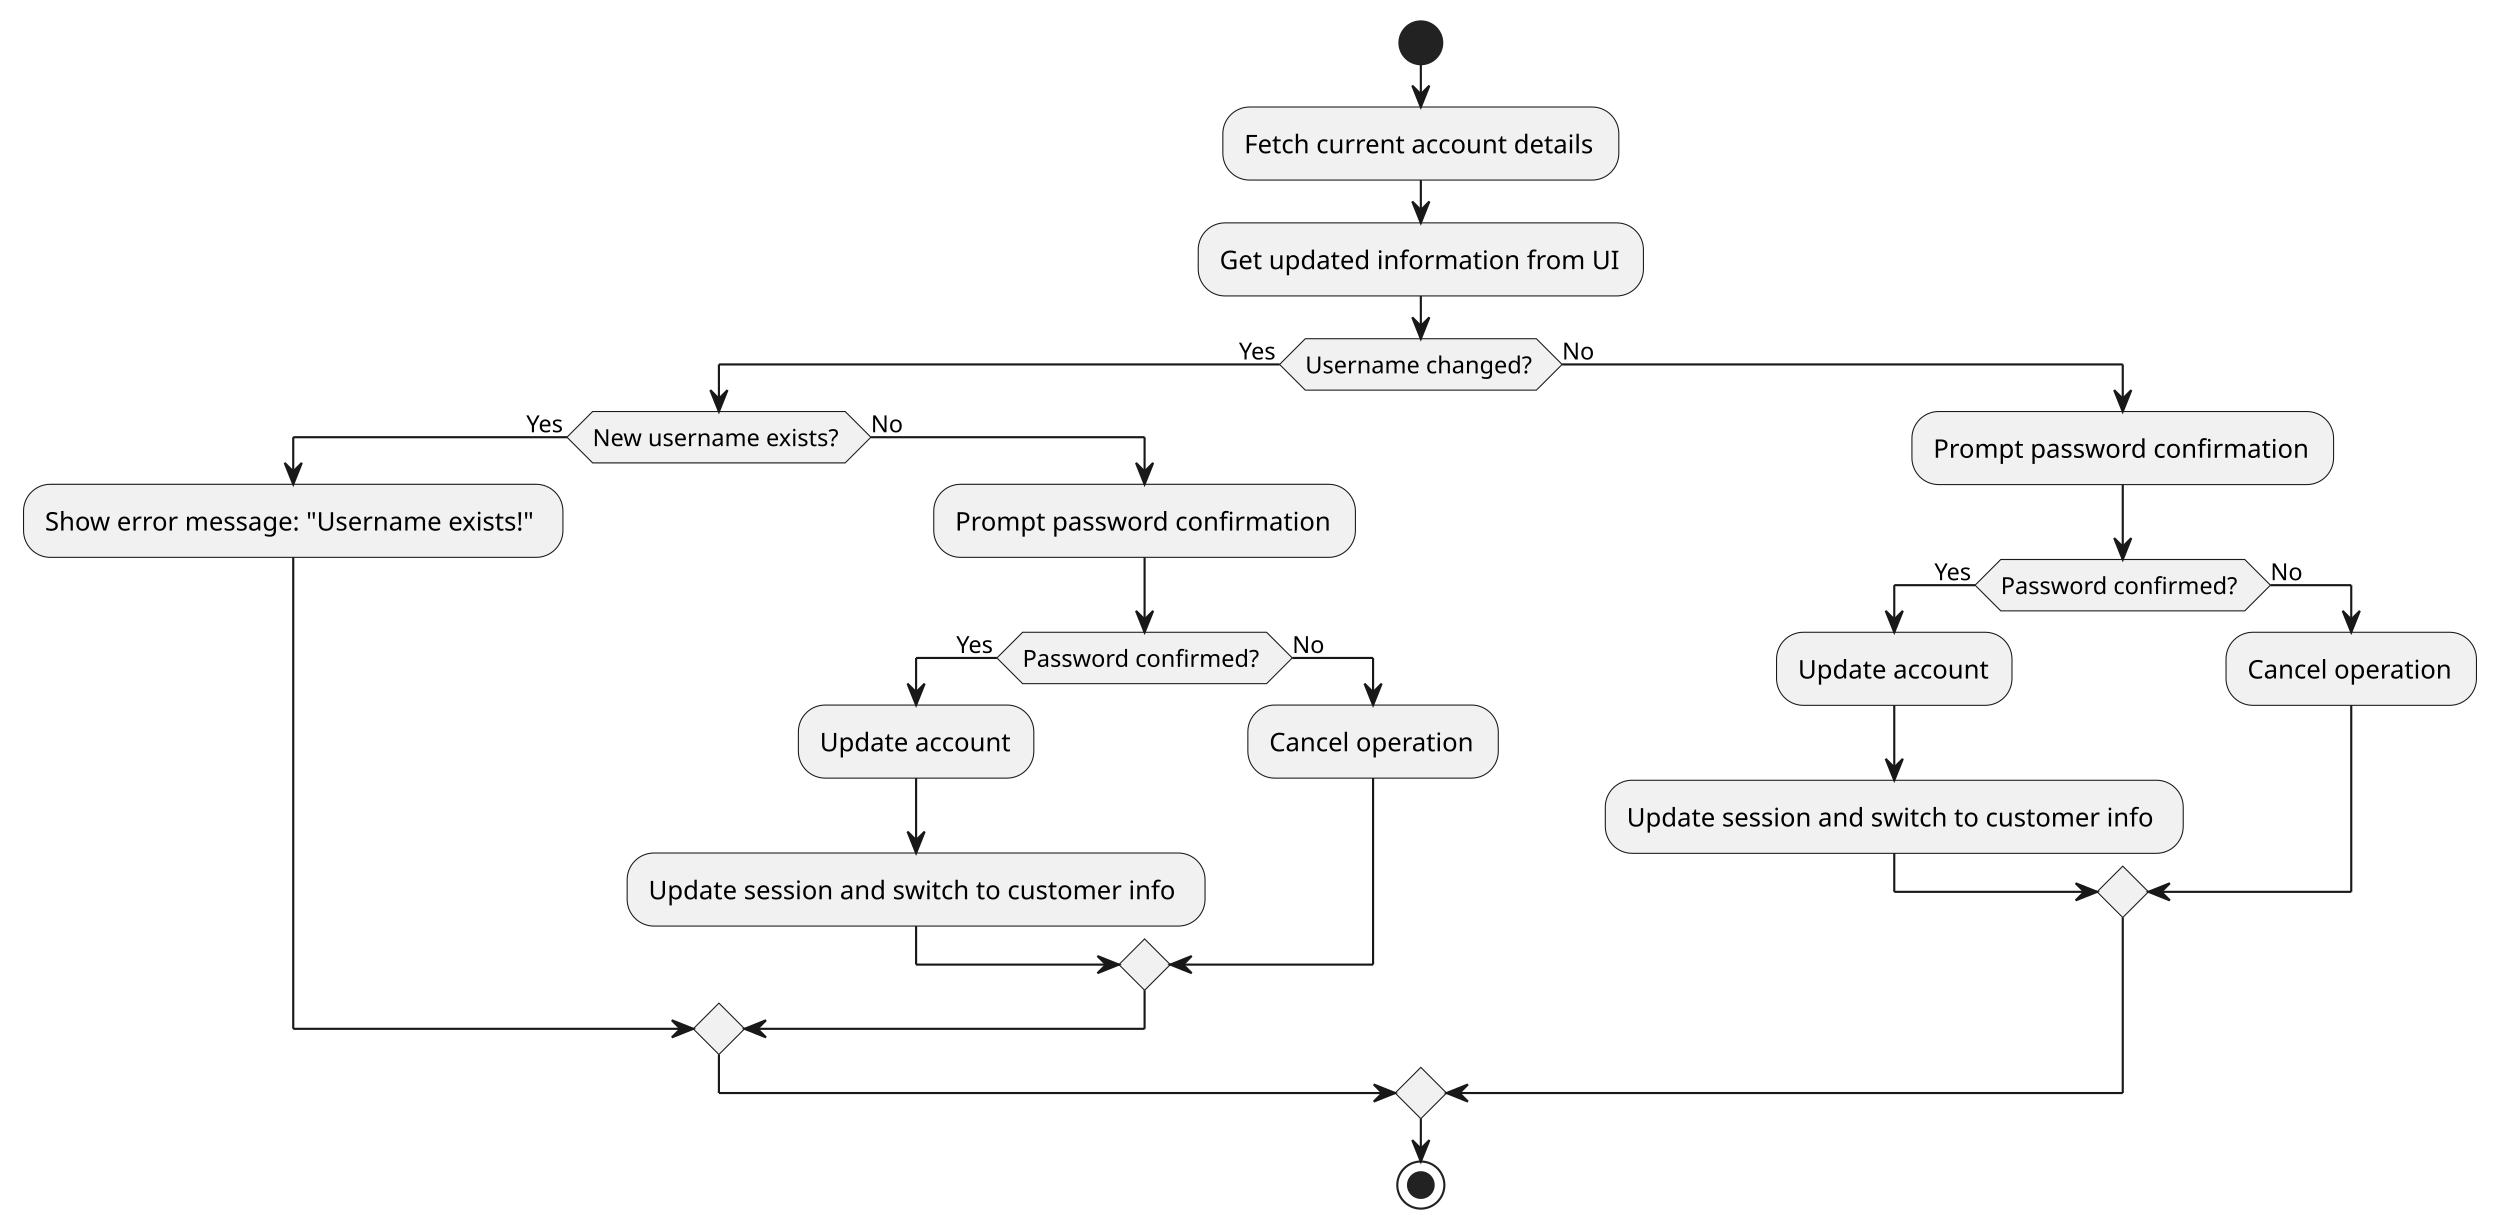
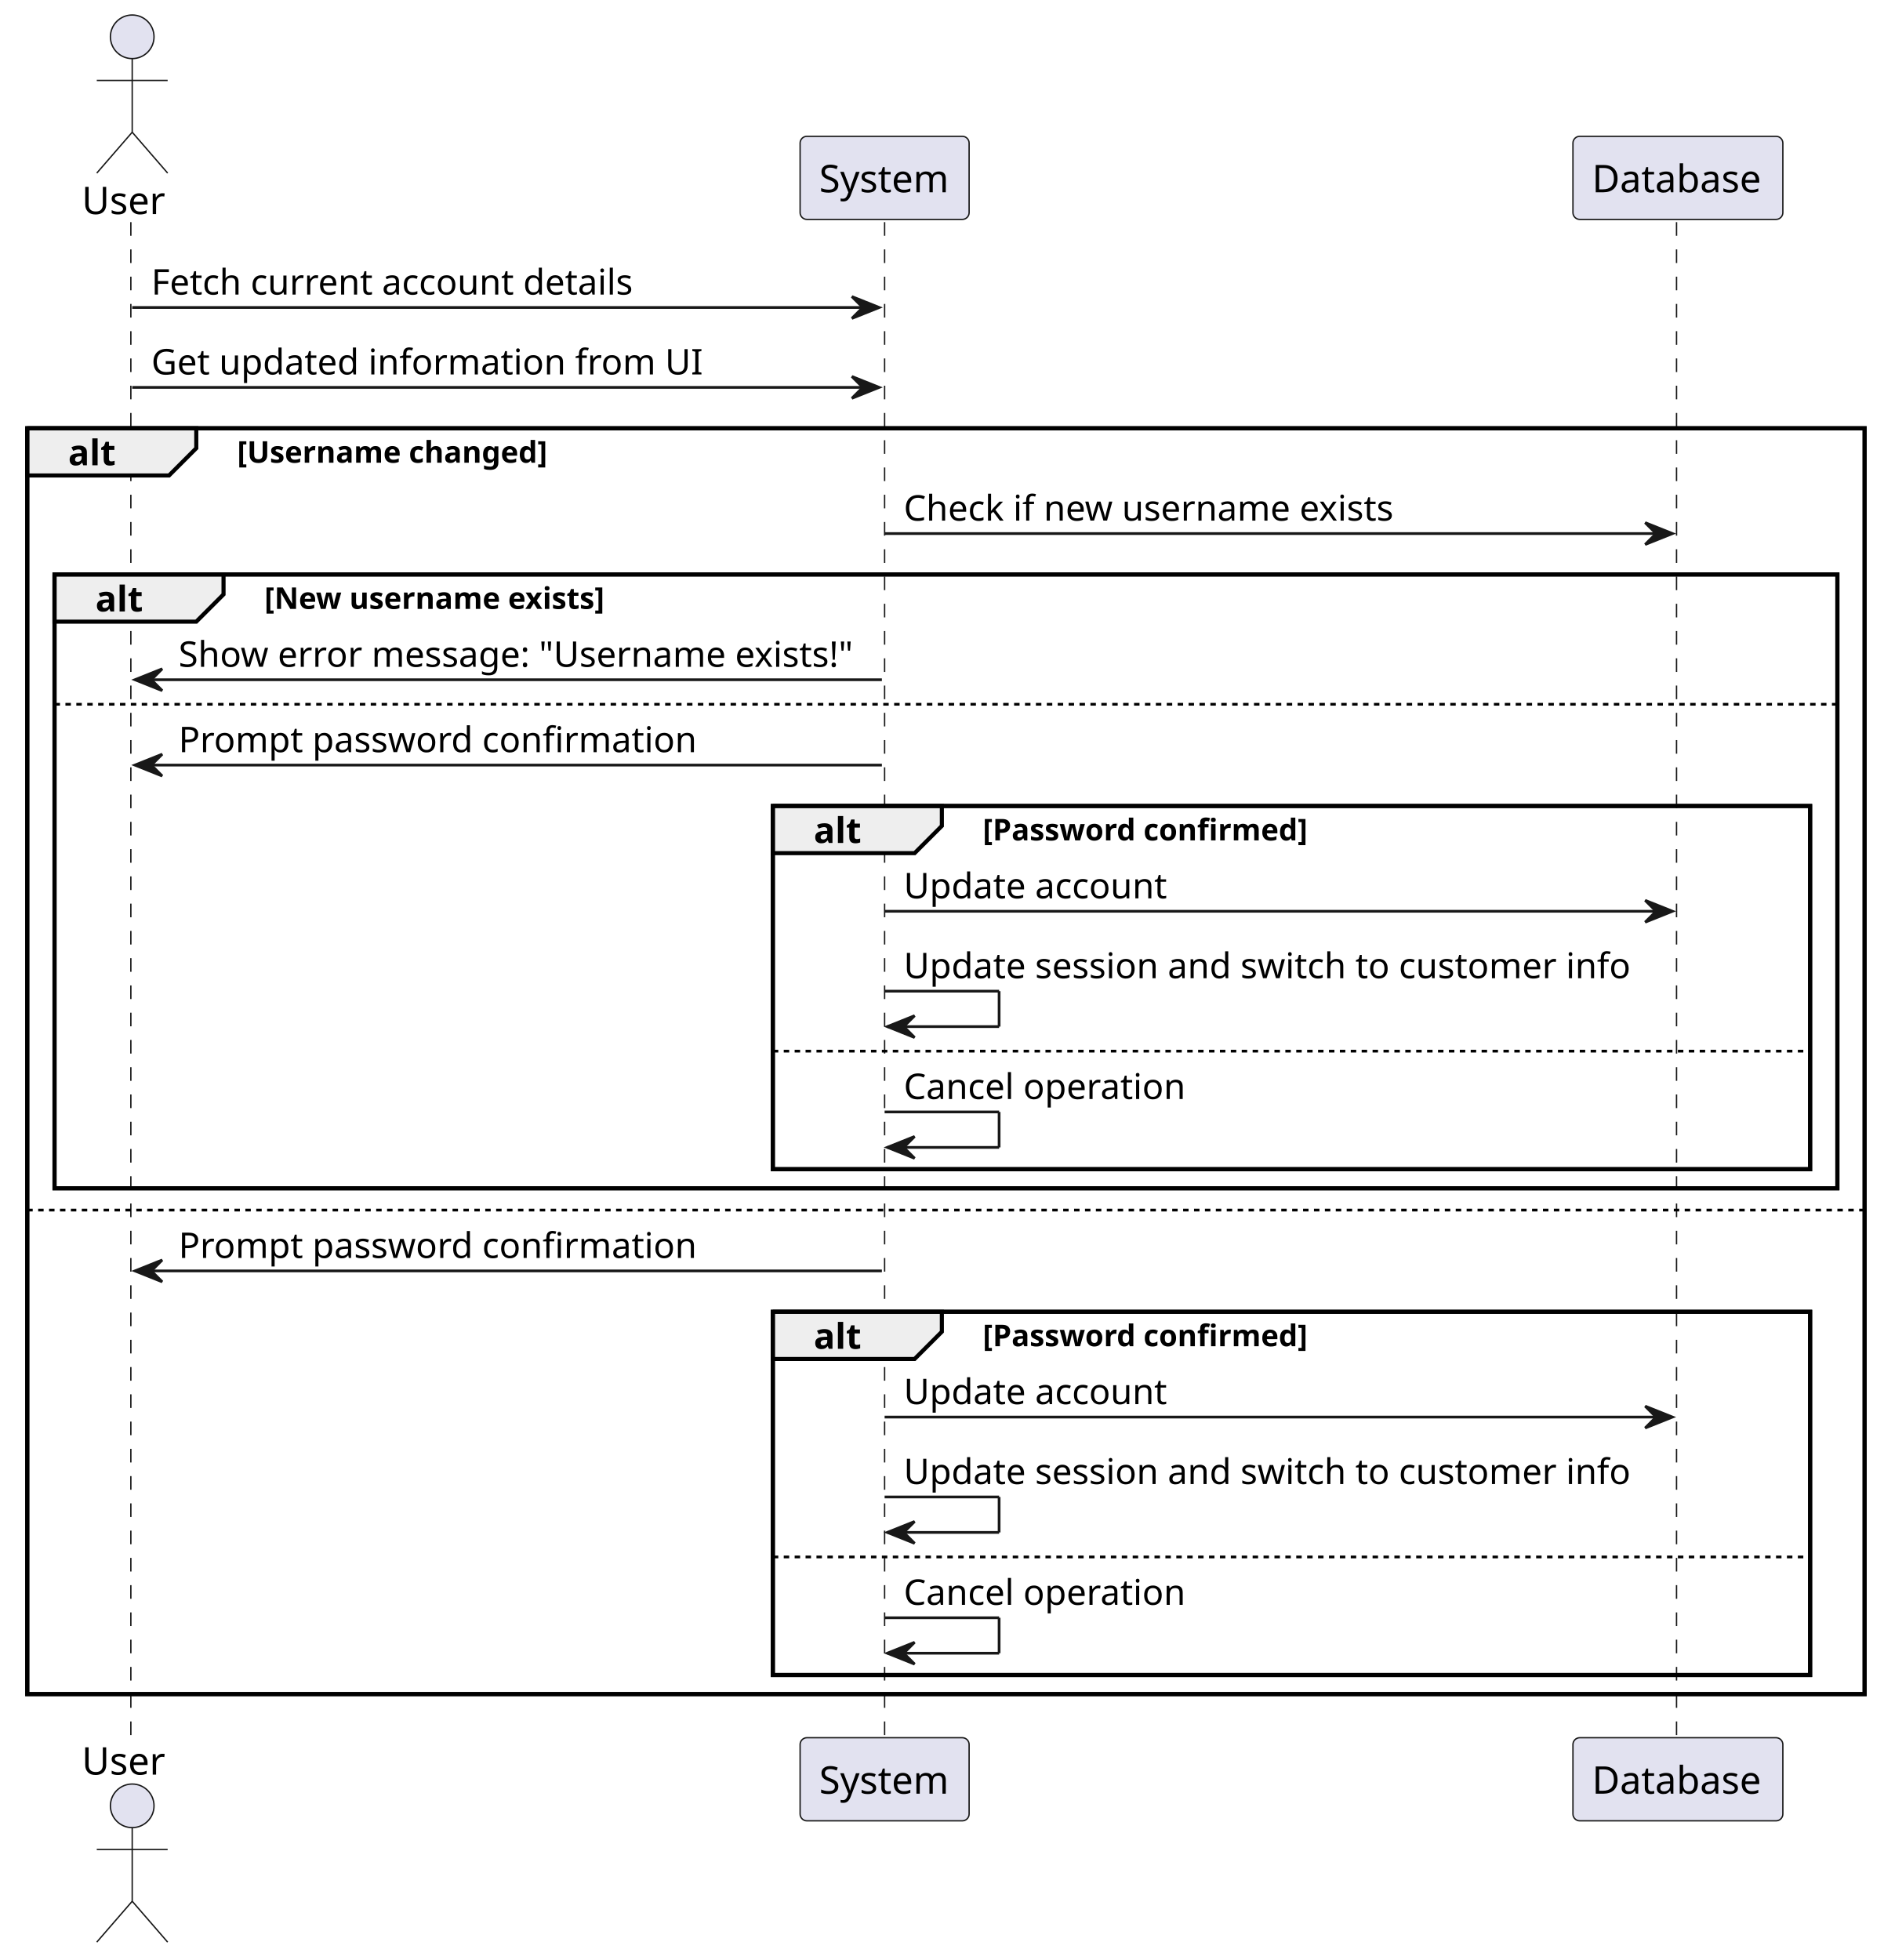
- <svg xmlns="http://www.w3.org/2000/svg" contentStyleType="text/css" height="575px" preserveAspectRatio="none" style="width:1168px;height:575px;background:#FFFFFF;" version="1.1" viewBox="0 0 1168 575" width="1168px" zoomAndPan="magnify">
+ <svg xmlns="http://www.w3.org/2000/svg" contentStyleType="text/css" height="719px" preserveAspectRatio="none" style="width:691px;height:719px;background:#FFFFFF;" version="1.1" viewBox="0 0 691 719" width="691px" zoomAndPan="magnify">
  <defs />
  <g>
-     <ellipse cx="663.812" cy="20" fill="#222222" rx="10" ry="10" style="stroke:#222222;stroke-width:1.0;" />
-     <rect fill="#F1F1F1" height="34.133" rx="12.5" ry="12.5" style="stroke:#181818;stroke-width:0.5;" width="185" x="571.312" y="50" />
-     <text fill="#000000" font-family="sans-serif" font-size="12" lengthAdjust="spacing" textLength="165" x="581.312" y="71.602">Fetch current account details</text>
-     <rect fill="#F1F1F1" height="34.133" rx="12.5" ry="12.5" style="stroke:#181818;stroke-width:0.5;" width="208" x="559.812" y="104.133" />
-     <text fill="#000000" font-family="sans-serif" font-size="12" lengthAdjust="spacing" textLength="188" x="569.812" y="125.734">Get updated information from UI</text>
-     <polygon fill="#F1F1F1" points="609.812,158.266,717.812,158.266,729.812,170.266,717.812,182.266,609.812,182.266,597.812,170.266,609.812,158.266" style="stroke:#181818;stroke-width:0.5;" />
-     <text fill="#000000" font-family="sans-serif" font-size="11" lengthAdjust="spacing" textLength="108" x="609.812" y="174.423">Username changed?</text>
-     <text fill="#000000" font-family="sans-serif" font-size="11" lengthAdjust="spacing" textLength="19" x="578.812" y="167.945">Yes</text>
-     <text fill="#000000" font-family="sans-serif" font-size="11" lengthAdjust="spacing" textLength="15" x="729.812" y="167.945">No</text>
-     <polygon fill="#F1F1F1" points="276.875,192.266,394.875,192.266,406.875,204.266,394.875,216.266,276.875,216.266,264.875,204.266,276.875,192.266" style="stroke:#181818;stroke-width:0.5;" />
-     <text fill="#000000" font-family="sans-serif" font-size="11" lengthAdjust="spacing" textLength="118" x="276.875" y="208.423">New username exists?</text>
-     <text fill="#000000" font-family="sans-serif" font-size="11" lengthAdjust="spacing" textLength="19" x="245.875" y="201.945">Yes</text>
-     <text fill="#000000" font-family="sans-serif" font-size="11" lengthAdjust="spacing" textLength="15" x="406.875" y="201.945">No</text>
-     <rect fill="#F1F1F1" height="34.133" rx="12.5" ry="12.5" style="stroke:#181818;stroke-width:0.5;" width="252" x="11" y="226.266" />
-     <text fill="#000000" font-family="sans-serif" font-size="12" lengthAdjust="spacing" textLength="232" x="21" y="247.867">Show error message: "Username exists!"</text>
-     <rect fill="#F1F1F1" height="34.133" rx="12.5" ry="12.5" style="stroke:#181818;stroke-width:0.5;" width="197" x="436.25" y="226.266" />
-     <text fill="#000000" font-family="sans-serif" font-size="12" lengthAdjust="spacing" textLength="177" x="446.25" y="247.867">Prompt password confirmation</text>
-     <polygon fill="#F1F1F1" points="477.75,295.398,591.75,295.398,603.75,307.398,591.75,319.398,477.75,319.398,465.75,307.398,477.75,295.398" style="stroke:#181818;stroke-width:0.5;" />
-     <text fill="#000000" font-family="sans-serif" font-size="11" lengthAdjust="spacing" textLength="114" x="477.75" y="311.556">Password confirmed?</text>
-     <text fill="#000000" font-family="sans-serif" font-size="11" lengthAdjust="spacing" textLength="19" x="446.75" y="305.078">Yes</text>
-     <text fill="#000000" font-family="sans-serif" font-size="11" lengthAdjust="spacing" textLength="15" x="603.75" y="305.078">No</text>
-     <rect fill="#F1F1F1" height="34.133" rx="12.5" ry="12.5" style="stroke:#181818;stroke-width:0.5;" width="110" x="373" y="329.398" />
-     <text fill="#000000" font-family="sans-serif" font-size="12" lengthAdjust="spacing" textLength="90" x="383" y="351">Update account</text>
-     <rect fill="#F1F1F1" height="34.133" rx="12.5" ry="12.5" style="stroke:#181818;stroke-width:0.5;" width="270" x="293" y="398.531" />
-     <text fill="#000000" font-family="sans-serif" font-size="12" lengthAdjust="spacing" textLength="250" x="303" y="420.133">Update session and switch to customer info</text>
-     <rect fill="#F1F1F1" height="34.133" rx="12.5" ry="12.5" style="stroke:#181818;stroke-width:0.5;" width="117" x="583" y="329.398" />
-     <text fill="#000000" font-family="sans-serif" font-size="12" lengthAdjust="spacing" textLength="97" x="593" y="351">Cancel operation</text>
-     <polygon fill="#F1F1F1" points="534.75,438.664,546.75,450.664,534.75,462.664,522.75,450.664,534.75,438.664" style="stroke:#181818;stroke-width:0.5;" />
-     <polygon fill="#F1F1F1" points="335.875,468.664,347.875,480.664,335.875,492.664,323.875,480.664,335.875,468.664" style="stroke:#181818;stroke-width:0.5;" />
-     <rect fill="#F1F1F1" height="34.133" rx="12.5" ry="12.5" style="stroke:#181818;stroke-width:0.5;" width="197" x="893.25" y="192.266" />
-     <text fill="#000000" font-family="sans-serif" font-size="12" lengthAdjust="spacing" textLength="177" x="903.25" y="213.867">Prompt password confirmation</text>
-     <polygon fill="#F1F1F1" points="934.75,261.398,1048.75,261.398,1060.75,273.398,1048.75,285.398,934.75,285.398,922.75,273.398,934.75,261.398" style="stroke:#181818;stroke-width:0.5;" />
-     <text fill="#000000" font-family="sans-serif" font-size="11" lengthAdjust="spacing" textLength="114" x="934.75" y="277.556">Password confirmed?</text>
-     <text fill="#000000" font-family="sans-serif" font-size="11" lengthAdjust="spacing" textLength="19" x="903.75" y="271.078">Yes</text>
-     <text fill="#000000" font-family="sans-serif" font-size="11" lengthAdjust="spacing" textLength="15" x="1060.75" y="271.078">No</text>
-     <rect fill="#F1F1F1" height="34.133" rx="12.5" ry="12.5" style="stroke:#181818;stroke-width:0.5;" width="110" x="830" y="295.398" />
-     <text fill="#000000" font-family="sans-serif" font-size="12" lengthAdjust="spacing" textLength="90" x="840" y="317">Update account</text>
-     <rect fill="#F1F1F1" height="34.133" rx="12.5" ry="12.5" style="stroke:#181818;stroke-width:0.5;" width="270" x="750" y="364.531" />
-     <text fill="#000000" font-family="sans-serif" font-size="12" lengthAdjust="spacing" textLength="250" x="760" y="386.133">Update session and switch to customer info</text>
-     <rect fill="#F1F1F1" height="34.133" rx="12.5" ry="12.5" style="stroke:#181818;stroke-width:0.5;" width="117" x="1040" y="295.398" />
-     <text fill="#000000" font-family="sans-serif" font-size="12" lengthAdjust="spacing" textLength="97" x="1050" y="317">Cancel operation</text>
-     <polygon fill="#F1F1F1" points="991.75,404.664,1003.75,416.664,991.75,428.664,979.75,416.664,991.75,404.664" style="stroke:#181818;stroke-width:0.5;" />
-     <polygon fill="#F1F1F1" points="663.812,498.664,675.812,510.664,663.812,522.664,651.812,510.664,663.812,498.664" style="stroke:#181818;stroke-width:0.5;" />
-     <ellipse cx="663.812" cy="553.664" fill="none" rx="11" ry="11" style="stroke:#222222;stroke-width:1.0;" />
-     <ellipse cx="663.812" cy="553.664" fill="#222222" rx="6" ry="6" style="stroke:#222222;stroke-width:1.0;" />
-     <line style="stroke:#181818;stroke-width:1.0;" x1="663.812" x2="663.812" y1="30" y2="50" />
-     <polygon fill="#181818" points="659.812,40,663.812,50,667.812,40,663.812,44" style="stroke:#181818;stroke-width:1.0;" />
-     <line style="stroke:#181818;stroke-width:1.0;" x1="663.812" x2="663.812" y1="84.133" y2="104.133" />
-     <polygon fill="#181818" points="659.812,94.133,663.812,104.133,667.812,94.133,663.812,98.133" style="stroke:#181818;stroke-width:1.0;" />
-     <line style="stroke:#181818;stroke-width:1.0;" x1="428" x2="428" y1="363.531" y2="398.531" />
-     <polygon fill="#181818" points="424,388.531,428,398.531,432,388.531,428,392.531" style="stroke:#181818;stroke-width:1.0;" />
-     <line style="stroke:#181818;stroke-width:1.0;" x1="465.75" x2="428" y1="307.398" y2="307.398" />
-     <line style="stroke:#181818;stroke-width:1.0;" x1="428" x2="428" y1="307.398" y2="329.398" />
-     <polygon fill="#181818" points="424,319.398,428,329.398,432,319.398,428,323.398" style="stroke:#181818;stroke-width:1.0;" />
-     <line style="stroke:#181818;stroke-width:1.0;" x1="603.75" x2="641.5" y1="307.398" y2="307.398" />
-     <line style="stroke:#181818;stroke-width:1.0;" x1="641.5" x2="641.5" y1="307.398" y2="329.398" />
-     <polygon fill="#181818" points="637.5,319.398,641.5,329.398,645.5,319.398,641.5,323.398" style="stroke:#181818;stroke-width:1.0;" />
-     <line style="stroke:#181818;stroke-width:1.0;" x1="428" x2="428" y1="432.664" y2="450.664" />
-     <line style="stroke:#181818;stroke-width:1.0;" x1="428" x2="522.75" y1="450.664" y2="450.664" />
-     <polygon fill="#181818" points="512.75,446.664,522.75,450.664,512.75,454.664,516.75,450.664" style="stroke:#181818;stroke-width:1.0;" />
-     <line style="stroke:#181818;stroke-width:1.0;" x1="641.5" x2="641.5" y1="363.531" y2="450.664" />
-     <line style="stroke:#181818;stroke-width:1.0;" x1="641.5" x2="546.75" y1="450.664" y2="450.664" />
-     <polygon fill="#181818" points="556.75,446.664,546.75,450.664,556.75,454.664,552.75,450.664" style="stroke:#181818;stroke-width:1.0;" />
-     <line style="stroke:#181818;stroke-width:1.0;" x1="534.75" x2="534.75" y1="260.398" y2="295.398" />
-     <polygon fill="#181818" points="530.75,285.398,534.75,295.398,538.75,285.398,534.75,289.398" style="stroke:#181818;stroke-width:1.0;" />
-     <line style="stroke:#181818;stroke-width:1.0;" x1="264.875" x2="137" y1="204.266" y2="204.266" />
-     <line style="stroke:#181818;stroke-width:1.0;" x1="137" x2="137" y1="204.266" y2="226.266" />
-     <polygon fill="#181818" points="133,216.266,137,226.266,141,216.266,137,220.266" style="stroke:#181818;stroke-width:1.0;" />
-     <line style="stroke:#181818;stroke-width:1.0;" x1="406.875" x2="534.75" y1="204.266" y2="204.266" />
-     <line style="stroke:#181818;stroke-width:1.0;" x1="534.75" x2="534.75" y1="204.266" y2="226.266" />
-     <polygon fill="#181818" points="530.75,216.266,534.75,226.266,538.75,216.266,534.75,220.266" style="stroke:#181818;stroke-width:1.0;" />
-     <line style="stroke:#181818;stroke-width:1.0;" x1="137" x2="137" y1="260.398" y2="480.664" />
-     <line style="stroke:#181818;stroke-width:1.0;" x1="137" x2="323.875" y1="480.664" y2="480.664" />
-     <polygon fill="#181818" points="313.875,476.664,323.875,480.664,313.875,484.664,317.875,480.664" style="stroke:#181818;stroke-width:1.0;" />
-     <line style="stroke:#181818;stroke-width:1.0;" x1="534.75" x2="534.75" y1="462.664" y2="480.664" />
-     <line style="stroke:#181818;stroke-width:1.0;" x1="534.75" x2="347.875" y1="480.664" y2="480.664" />
-     <polygon fill="#181818" points="357.875,476.664,347.875,480.664,357.875,484.664,353.875,480.664" style="stroke:#181818;stroke-width:1.0;" />
-     <line style="stroke:#181818;stroke-width:1.0;" x1="885" x2="885" y1="329.531" y2="364.531" />
-     <polygon fill="#181818" points="881,354.531,885,364.531,889,354.531,885,358.531" style="stroke:#181818;stroke-width:1.0;" />
-     <line style="stroke:#181818;stroke-width:1.0;" x1="922.75" x2="885" y1="273.398" y2="273.398" />
-     <line style="stroke:#181818;stroke-width:1.0;" x1="885" x2="885" y1="273.398" y2="295.398" />
-     <polygon fill="#181818" points="881,285.398,885,295.398,889,285.398,885,289.398" style="stroke:#181818;stroke-width:1.0;" />
-     <line style="stroke:#181818;stroke-width:1.0;" x1="1060.75" x2="1098.5" y1="273.398" y2="273.398" />
-     <line style="stroke:#181818;stroke-width:1.0;" x1="1098.5" x2="1098.5" y1="273.398" y2="295.398" />
-     <polygon fill="#181818" points="1094.5,285.398,1098.5,295.398,1102.5,285.398,1098.5,289.398" style="stroke:#181818;stroke-width:1.0;" />
-     <line style="stroke:#181818;stroke-width:1.0;" x1="885" x2="885" y1="398.664" y2="416.664" />
-     <line style="stroke:#181818;stroke-width:1.0;" x1="885" x2="979.75" y1="416.664" y2="416.664" />
-     <polygon fill="#181818" points="969.75,412.664,979.75,416.664,969.75,420.664,973.75,416.664" style="stroke:#181818;stroke-width:1.0;" />
-     <line style="stroke:#181818;stroke-width:1.0;" x1="1098.5" x2="1098.5" y1="329.531" y2="416.664" />
-     <line style="stroke:#181818;stroke-width:1.0;" x1="1098.5" x2="1003.75" y1="416.664" y2="416.664" />
-     <polygon fill="#181818" points="1013.75,412.664,1003.75,416.664,1013.75,420.664,1009.75,416.664" style="stroke:#181818;stroke-width:1.0;" />
-     <line style="stroke:#181818;stroke-width:1.0;" x1="991.75" x2="991.75" y1="226.398" y2="261.398" />
-     <polygon fill="#181818" points="987.75,251.398,991.75,261.398,995.75,251.398,991.75,255.398" style="stroke:#181818;stroke-width:1.0;" />
-     <line style="stroke:#181818;stroke-width:1.0;" x1="597.812" x2="335.875" y1="170.266" y2="170.266" />
-     <line style="stroke:#181818;stroke-width:1.0;" x1="335.875" x2="335.875" y1="170.266" y2="192.266" />
-     <polygon fill="#181818" points="331.875,182.266,335.875,192.266,339.875,182.266,335.875,186.266" style="stroke:#181818;stroke-width:1.0;" />
-     <line style="stroke:#181818;stroke-width:1.0;" x1="729.812" x2="991.75" y1="170.266" y2="170.266" />
-     <line style="stroke:#181818;stroke-width:1.0;" x1="991.75" x2="991.75" y1="170.266" y2="192.266" />
-     <polygon fill="#181818" points="987.75,182.266,991.75,192.266,995.75,182.266,991.75,186.266" style="stroke:#181818;stroke-width:1.0;" />
-     <line style="stroke:#181818;stroke-width:1.0;" x1="335.875" x2="335.875" y1="492.664" y2="510.664" />
-     <line style="stroke:#181818;stroke-width:1.0;" x1="335.875" x2="651.812" y1="510.664" y2="510.664" />
-     <polygon fill="#181818" points="641.812,506.664,651.812,510.664,641.812,514.664,645.812,510.664" style="stroke:#181818;stroke-width:1.0;" />
-     <line style="stroke:#181818;stroke-width:1.0;" x1="991.75" x2="991.75" y1="428.664" y2="510.664" />
-     <line style="stroke:#181818;stroke-width:1.0;" x1="991.75" x2="675.812" y1="510.664" y2="510.664" />
-     <polygon fill="#181818" points="685.812,506.664,675.812,510.664,685.812,514.664,681.812,510.664" style="stroke:#181818;stroke-width:1.0;" />
-     <line style="stroke:#181818;stroke-width:1.0;" x1="663.812" x2="663.812" y1="138.266" y2="158.266" />
-     <polygon fill="#181818" points="659.812,148.266,663.812,158.266,667.812,148.266,663.812,152.266" style="stroke:#181818;stroke-width:1.0;" />
-     <line style="stroke:#181818;stroke-width:1.0;" x1="663.812" x2="663.812" y1="522.664" y2="542.664" />
-     <polygon fill="#181818" points="659.812,532.664,663.812,542.664,667.812,532.664,663.812,536.664" style="stroke:#181818;stroke-width:1.0;" />
+     <rect fill="none" height="464.348" style="stroke:#000000;stroke-width:1.5;" width="674" x="10" y="157.109" />
+     <rect fill="none" height="225.174" style="stroke:#000000;stroke-width:1.5;" width="654" x="20" y="210.731" />
+     <rect fill="none" height="133.242" style="stroke:#000000;stroke-width:1.5;" width="380.5" x="283.5" y="295.662" />
+     <rect fill="none" height="133.242" style="stroke:#000000;stroke-width:1.5;" width="380.5" x="283.5" y="481.215" />
+     <line style="stroke:#181818;stroke-width:0.5;stroke-dasharray:5.0,5.0;" x1="48" x2="48" y1="81.488" y2="638.457" />
+     <line style="stroke:#181818;stroke-width:0.5;stroke-dasharray:5.0,5.0;" x1="324.5" x2="324.5" y1="81.488" y2="638.457" />
+     <line style="stroke:#181818;stroke-width:0.5;stroke-dasharray:5.0,5.0;" x1="615" x2="615" y1="81.488" y2="638.457" />
+     <text fill="#000000" font-family="sans-serif" font-size="14" lengthAdjust="spacing" textLength="31" x="30" y="78.535">User</text>
+     <ellipse cx="48.5" cy="13.5" fill="#E2E2F0" rx="8" ry="8" style="stroke:#181818;stroke-width:0.5;" />
+     <path d="M48.5,21.5 L48.5,48.5 M35.5,29.5 L61.5,29.5 M48.5,48.5 L35.5,63.5 M48.5,48.5 L61.5,63.5 " fill="none" style="stroke:#181818;stroke-width:0.5;" />
+     <text fill="#000000" font-family="sans-serif" font-size="14" lengthAdjust="spacing" textLength="31" x="30" y="650.992">User</text>
+     <ellipse cx="48.5" cy="662.445" fill="#E2E2F0" rx="8" ry="8" style="stroke:#181818;stroke-width:0.5;" />
+     <path d="M48.5,670.445 L48.5,697.445 M35.5,678.445 L61.5,678.445 M48.5,697.445 L35.5,712.445 M48.5,697.445 L61.5,712.445 " fill="none" style="stroke:#181818;stroke-width:0.5;" />
+     <rect fill="#E2E2F0" height="30.488" rx="2.5" ry="2.5" style="stroke:#181818;stroke-width:0.5;" width="62" x="293.5" y="50" />
+     <text fill="#000000" font-family="sans-serif" font-size="14" lengthAdjust="spacing" textLength="48" x="300.5" y="70.535">System</text>
+     <rect fill="#E2E2F0" height="30.488" rx="2.5" ry="2.5" style="stroke:#181818;stroke-width:0.5;" width="62" x="293.5" y="637.457" />
+     <text fill="#000000" font-family="sans-serif" font-size="14" lengthAdjust="spacing" textLength="48" x="300.5" y="657.992">System</text>
+     <rect fill="#E2E2F0" height="30.488" rx="2.5" ry="2.5" style="stroke:#181818;stroke-width:0.5;" width="77" x="577" y="50" />
+     <text fill="#000000" font-family="sans-serif" font-size="14" lengthAdjust="spacing" textLength="63" x="584" y="70.535">Database</text>
+     <rect fill="#E2E2F0" height="30.488" rx="2.5" ry="2.5" style="stroke:#181818;stroke-width:0.5;" width="77" x="577" y="637.457" />
+     <text fill="#000000" font-family="sans-serif" font-size="14" lengthAdjust="spacing" textLength="63" x="584" y="657.992">Database</text>
+     <polygon fill="#181818" points="312.5,108.799,322.5,112.799,312.5,116.799,316.5,112.799" style="stroke:#181818;stroke-width:1.0;" />
+     <line style="stroke:#181818;stroke-width:1.0;" x1="48.5" x2="318.5" y1="112.799" y2="112.799" />
+     <text fill="#000000" font-family="sans-serif" font-size="13" lengthAdjust="spacing" textLength="183" x="55.5" y="108.057">Fetch current account details</text>
+     <polygon fill="#181818" points="312.5,138.109,322.5,142.109,312.5,146.109,316.5,142.109" style="stroke:#181818;stroke-width:1.0;" />
+     <line style="stroke:#181818;stroke-width:1.0;" x1="48.5" x2="318.5" y1="142.109" y2="142.109" />
+     <text fill="#000000" font-family="sans-serif" font-size="13" lengthAdjust="spacing" textLength="205" x="55.5" y="137.367">Get updated information from UI</text>
+     <path d="M10,157.109 L72,157.109 L72,164.42 L62,174.42 L10,174.42 L10,157.109 " fill="#EEEEEE" style="stroke:#000000;stroke-width:1.5;" />
+     <rect fill="none" height="464.348" style="stroke:#000000;stroke-width:1.5;" width="674" x="10" y="157.109" />
+     <text fill="#000000" font-family="sans-serif" font-size="13" font-weight="bold" lengthAdjust="spacing" textLength="17" x="25" y="170.678">alt</text>
+     <text fill="#000000" font-family="sans-serif" font-size="11" font-weight="bold" lengthAdjust="spacing" textLength="113" x="87" y="169.744">[Username changed]</text>
+     <polygon fill="#181818" points="603.5,191.731,613.5,195.731,603.5,199.731,607.5,195.731" style="stroke:#181818;stroke-width:1.0;" />
+     <line style="stroke:#181818;stroke-width:1.0;" x1="324.5" x2="609.5" y1="195.731" y2="195.731" />
+     <text fill="#000000" font-family="sans-serif" font-size="13" lengthAdjust="spacing" textLength="188" x="331.5" y="190.988">Check if new username exists</text>
+     <path d="M20,210.731 L82,210.731 L82,218.041 L72,228.041 L20,228.041 L20,210.731 " fill="#EEEEEE" style="stroke:#000000;stroke-width:1.5;" />
+     <rect fill="none" height="225.174" style="stroke:#000000;stroke-width:1.5;" width="654" x="20" y="210.731" />
+     <text fill="#000000" font-family="sans-serif" font-size="13" font-weight="bold" lengthAdjust="spacing" textLength="17" x="35" y="224.299">alt</text>
+     <text fill="#000000" font-family="sans-serif" font-size="11" font-weight="bold" lengthAdjust="spacing" textLength="125" x="97" y="223.365">[New username exists]</text>
+     <polygon fill="#181818" points="59.5,245.352,49.5,249.352,59.5,253.352,55.5,249.352" style="stroke:#181818;stroke-width:1.0;" />
+     <line style="stroke:#181818;stroke-width:1.0;" x1="53.5" x2="323.5" y1="249.352" y2="249.352" />
+     <text fill="#000000" font-family="sans-serif" font-size="13" lengthAdjust="spacing" textLength="252" x="65.5" y="244.609">Show error message: "Username exists!"</text>
+     <line style="stroke:#000000;stroke-width:1.0;stroke-dasharray:2.0,2.0;" x1="20" x2="674" y1="258.352" y2="258.352" />
+     <polygon fill="#181818" points="59.5,276.662,49.5,280.662,59.5,284.662,55.5,280.662" style="stroke:#181818;stroke-width:1.0;" />
+     <line style="stroke:#181818;stroke-width:1.0;" x1="53.5" x2="323.5" y1="280.662" y2="280.662" />
+     <text fill="#000000" font-family="sans-serif" font-size="13" lengthAdjust="spacing" textLength="194" x="65.5" y="275.92">Prompt password confirmation</text>
+     <path d="M283.5,295.662 L345.5,295.662 L345.5,302.973 L335.5,312.973 L283.5,312.973 L283.5,295.662 " fill="#EEEEEE" style="stroke:#000000;stroke-width:1.5;" />
+     <rect fill="none" height="133.242" style="stroke:#000000;stroke-width:1.5;" width="380.5" x="283.5" y="295.662" />
+     <text fill="#000000" font-family="sans-serif" font-size="13" font-weight="bold" lengthAdjust="spacing" textLength="17" x="298.5" y="309.231">alt</text>
+     <text fill="#000000" font-family="sans-serif" font-size="11" font-weight="bold" lengthAdjust="spacing" textLength="123" x="360.5" y="308.297">[Password confirmed]</text>
+     <polygon fill="#181818" points="603.5,330.283,613.5,334.283,603.5,338.283,607.5,334.283" style="stroke:#181818;stroke-width:1.0;" />
+     <line style="stroke:#181818;stroke-width:1.0;" x1="324.5" x2="609.5" y1="334.283" y2="334.283" />
+     <text fill="#000000" font-family="sans-serif" font-size="13" lengthAdjust="spacing" textLength="98" x="331.5" y="329.541">Update account</text>
+     <line style="stroke:#181818;stroke-width:1.0;" x1="324.5" x2="366.5" y1="363.594" y2="363.594" />
+     <line style="stroke:#181818;stroke-width:1.0;" x1="366.5" x2="366.5" y1="363.594" y2="376.594" />
+     <line style="stroke:#181818;stroke-width:1.0;" x1="325.5" x2="366.5" y1="376.594" y2="376.594" />
+     <polygon fill="#181818" points="335.5,372.594,325.5,376.594,335.5,380.594,331.5,376.594" style="stroke:#181818;stroke-width:1.0;" />
+     <text fill="#000000" font-family="sans-serif" font-size="13" lengthAdjust="spacing" textLength="277" x="331.5" y="358.852">Update session and switch to customer info</text>
+     <line style="stroke:#000000;stroke-width:1.0;stroke-dasharray:2.0,2.0;" x1="283.5" x2="664" y1="385.594" y2="385.594" />
+     <line style="stroke:#181818;stroke-width:1.0;" x1="324.5" x2="366.5" y1="407.904" y2="407.904" />
+     <line style="stroke:#181818;stroke-width:1.0;" x1="366.5" x2="366.5" y1="407.904" y2="420.904" />
+     <line style="stroke:#181818;stroke-width:1.0;" x1="325.5" x2="366.5" y1="420.904" y2="420.904" />
+     <polygon fill="#181818" points="335.5,416.904,325.5,420.904,335.5,424.904,331.5,420.904" style="stroke:#181818;stroke-width:1.0;" />
+     <text fill="#000000" font-family="sans-serif" font-size="13" lengthAdjust="spacing" textLength="106" x="331.5" y="403.162">Cancel operation</text>
+     <line style="stroke:#000000;stroke-width:1.0;stroke-dasharray:2.0,2.0;" x1="10" x2="684" y1="443.904" y2="443.904" />
+     <polygon fill="#181818" points="59.5,462.215,49.5,466.215,59.5,470.215,55.5,466.215" style="stroke:#181818;stroke-width:1.0;" />
+     <line style="stroke:#181818;stroke-width:1.0;" x1="53.5" x2="323.5" y1="466.215" y2="466.215" />
+     <text fill="#000000" font-family="sans-serif" font-size="13" lengthAdjust="spacing" textLength="194" x="65.5" y="461.473">Prompt password confirmation</text>
+     <path d="M283.5,481.215 L345.5,481.215 L345.5,488.525 L335.5,498.525 L283.5,498.525 L283.5,481.215 " fill="#EEEEEE" style="stroke:#000000;stroke-width:1.5;" />
+     <rect fill="none" height="133.242" style="stroke:#000000;stroke-width:1.5;" width="380.5" x="283.5" y="481.215" />
+     <text fill="#000000" font-family="sans-serif" font-size="13" font-weight="bold" lengthAdjust="spacing" textLength="17" x="298.5" y="494.783">alt</text>
+     <text fill="#000000" font-family="sans-serif" font-size="11" font-weight="bold" lengthAdjust="spacing" textLength="123" x="360.5" y="493.85">[Password confirmed]</text>
+     <polygon fill="#181818" points="603.5,515.836,613.5,519.836,603.5,523.836,607.5,519.836" style="stroke:#181818;stroke-width:1.0;" />
+     <line style="stroke:#181818;stroke-width:1.0;" x1="324.5" x2="609.5" y1="519.836" y2="519.836" />
+     <text fill="#000000" font-family="sans-serif" font-size="13" lengthAdjust="spacing" textLength="98" x="331.5" y="515.094">Update account</text>
+     <line style="stroke:#181818;stroke-width:1.0;" x1="324.5" x2="366.5" y1="549.146" y2="549.146" />
+     <line style="stroke:#181818;stroke-width:1.0;" x1="366.5" x2="366.5" y1="549.146" y2="562.146" />
+     <line style="stroke:#181818;stroke-width:1.0;" x1="325.5" x2="366.5" y1="562.146" y2="562.146" />
+     <polygon fill="#181818" points="335.5,558.146,325.5,562.146,335.5,566.146,331.5,562.146" style="stroke:#181818;stroke-width:1.0;" />
+     <text fill="#000000" font-family="sans-serif" font-size="13" lengthAdjust="spacing" textLength="277" x="331.5" y="544.404">Update session and switch to customer info</text>
+     <line style="stroke:#000000;stroke-width:1.0;stroke-dasharray:2.0,2.0;" x1="283.5" x2="664" y1="571.146" y2="571.146" />
+     <line style="stroke:#181818;stroke-width:1.0;" x1="324.5" x2="366.5" y1="593.457" y2="593.457" />
+     <line style="stroke:#181818;stroke-width:1.0;" x1="366.5" x2="366.5" y1="593.457" y2="606.457" />
+     <line style="stroke:#181818;stroke-width:1.0;" x1="325.5" x2="366.5" y1="606.457" y2="606.457" />
+     <polygon fill="#181818" points="335.5,602.457,325.5,606.457,335.5,610.457,331.5,606.457" style="stroke:#181818;stroke-width:1.0;" />
+     <text fill="#000000" font-family="sans-serif" font-size="13" lengthAdjust="spacing" textLength="106" x="331.5" y="588.715">Cancel operation</text>
  </g>
</svg>
